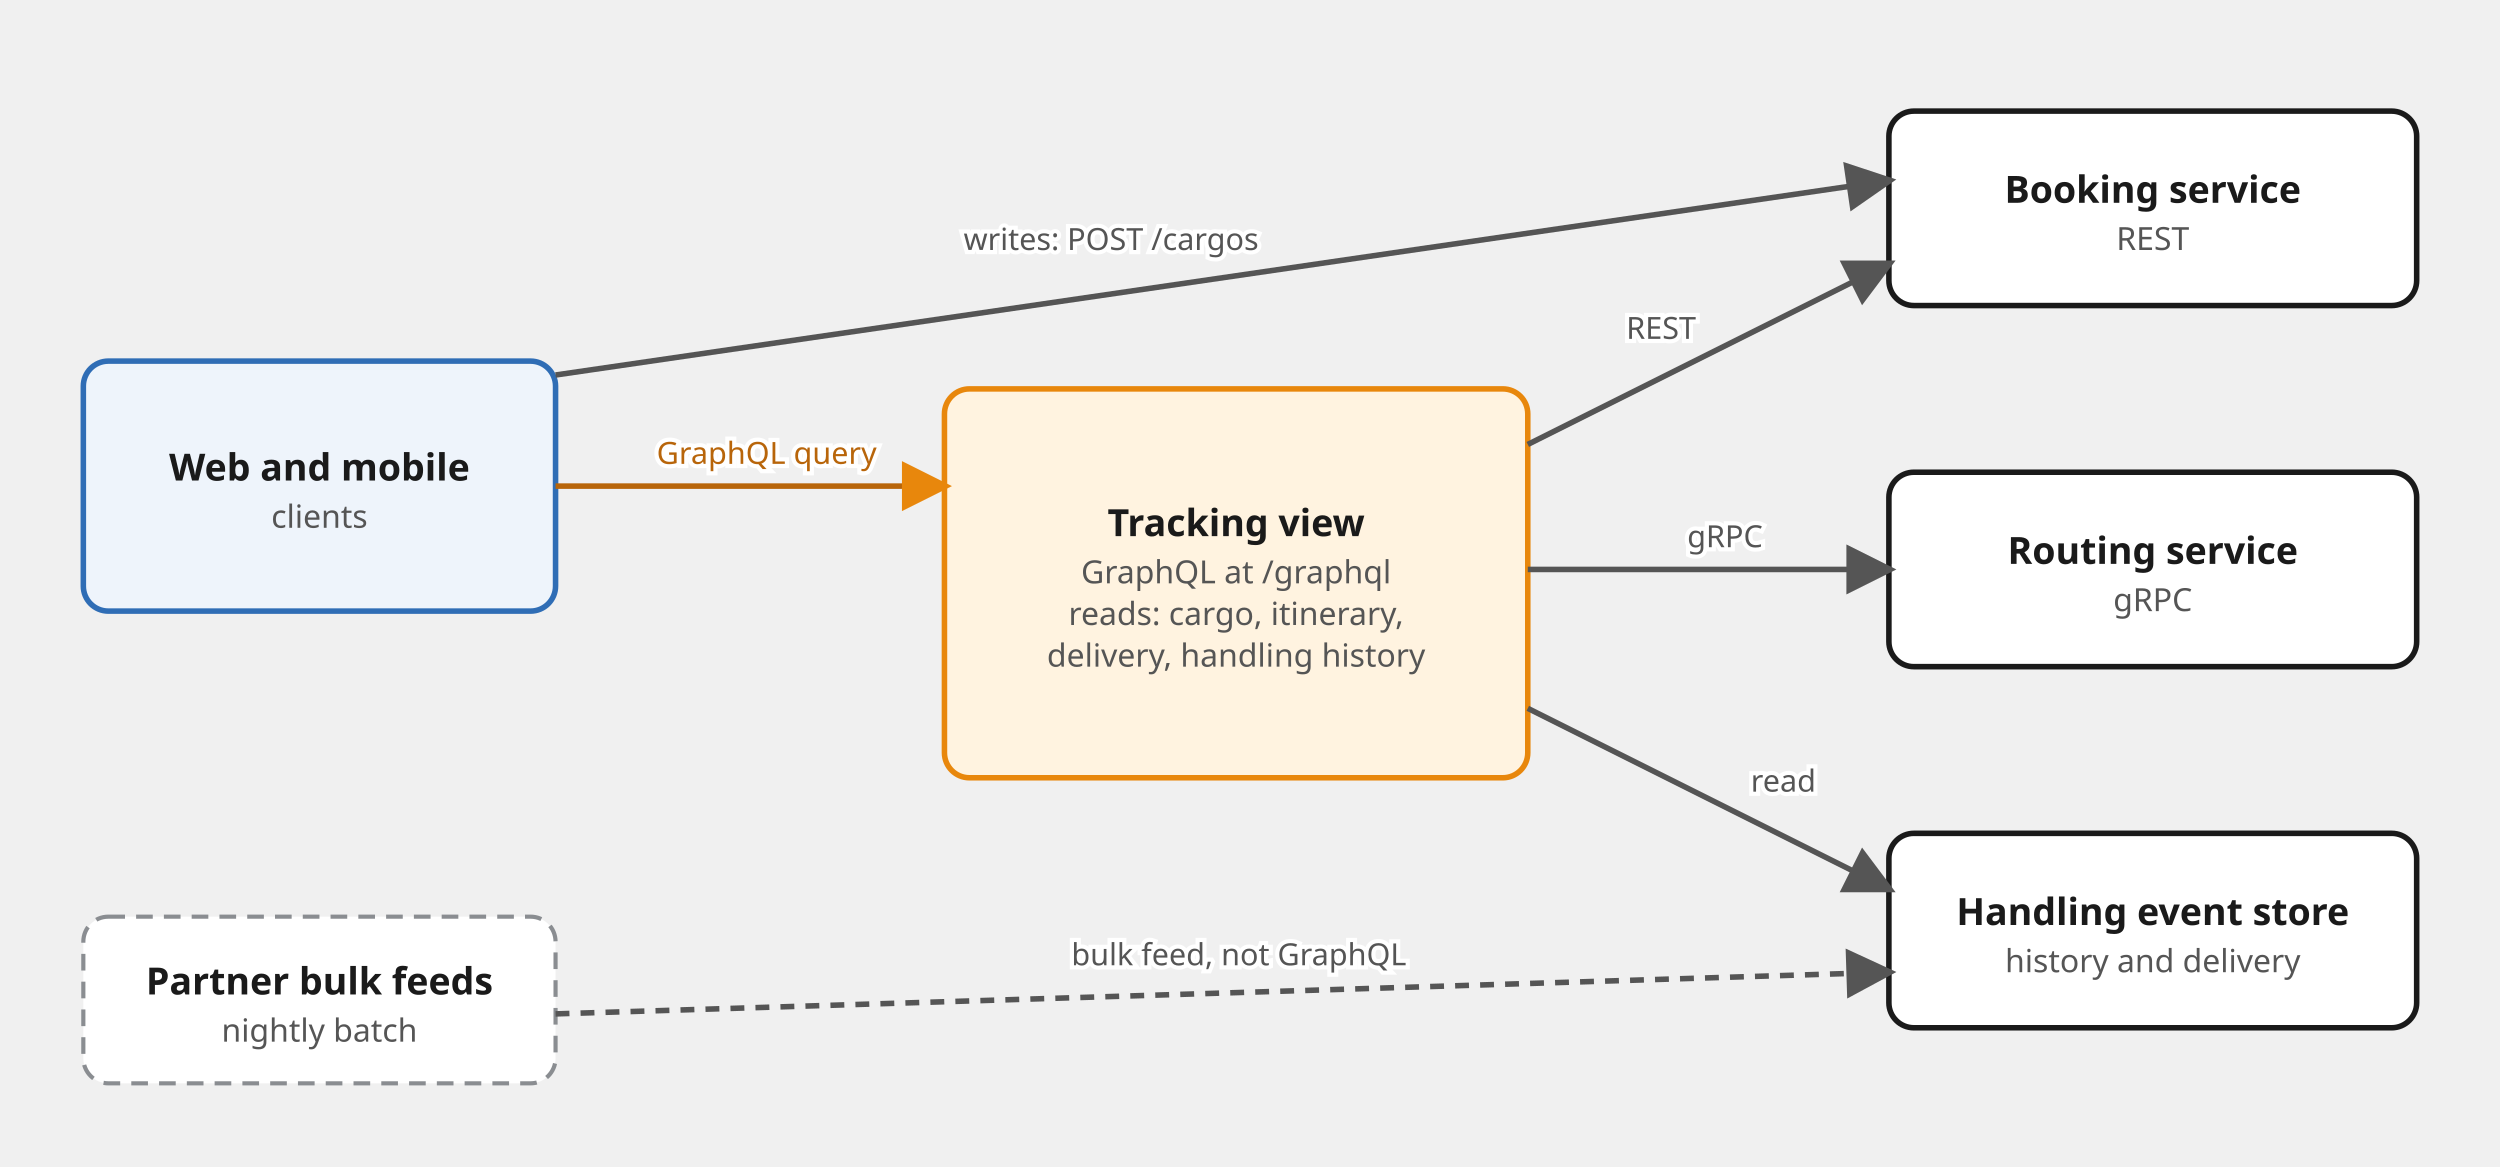
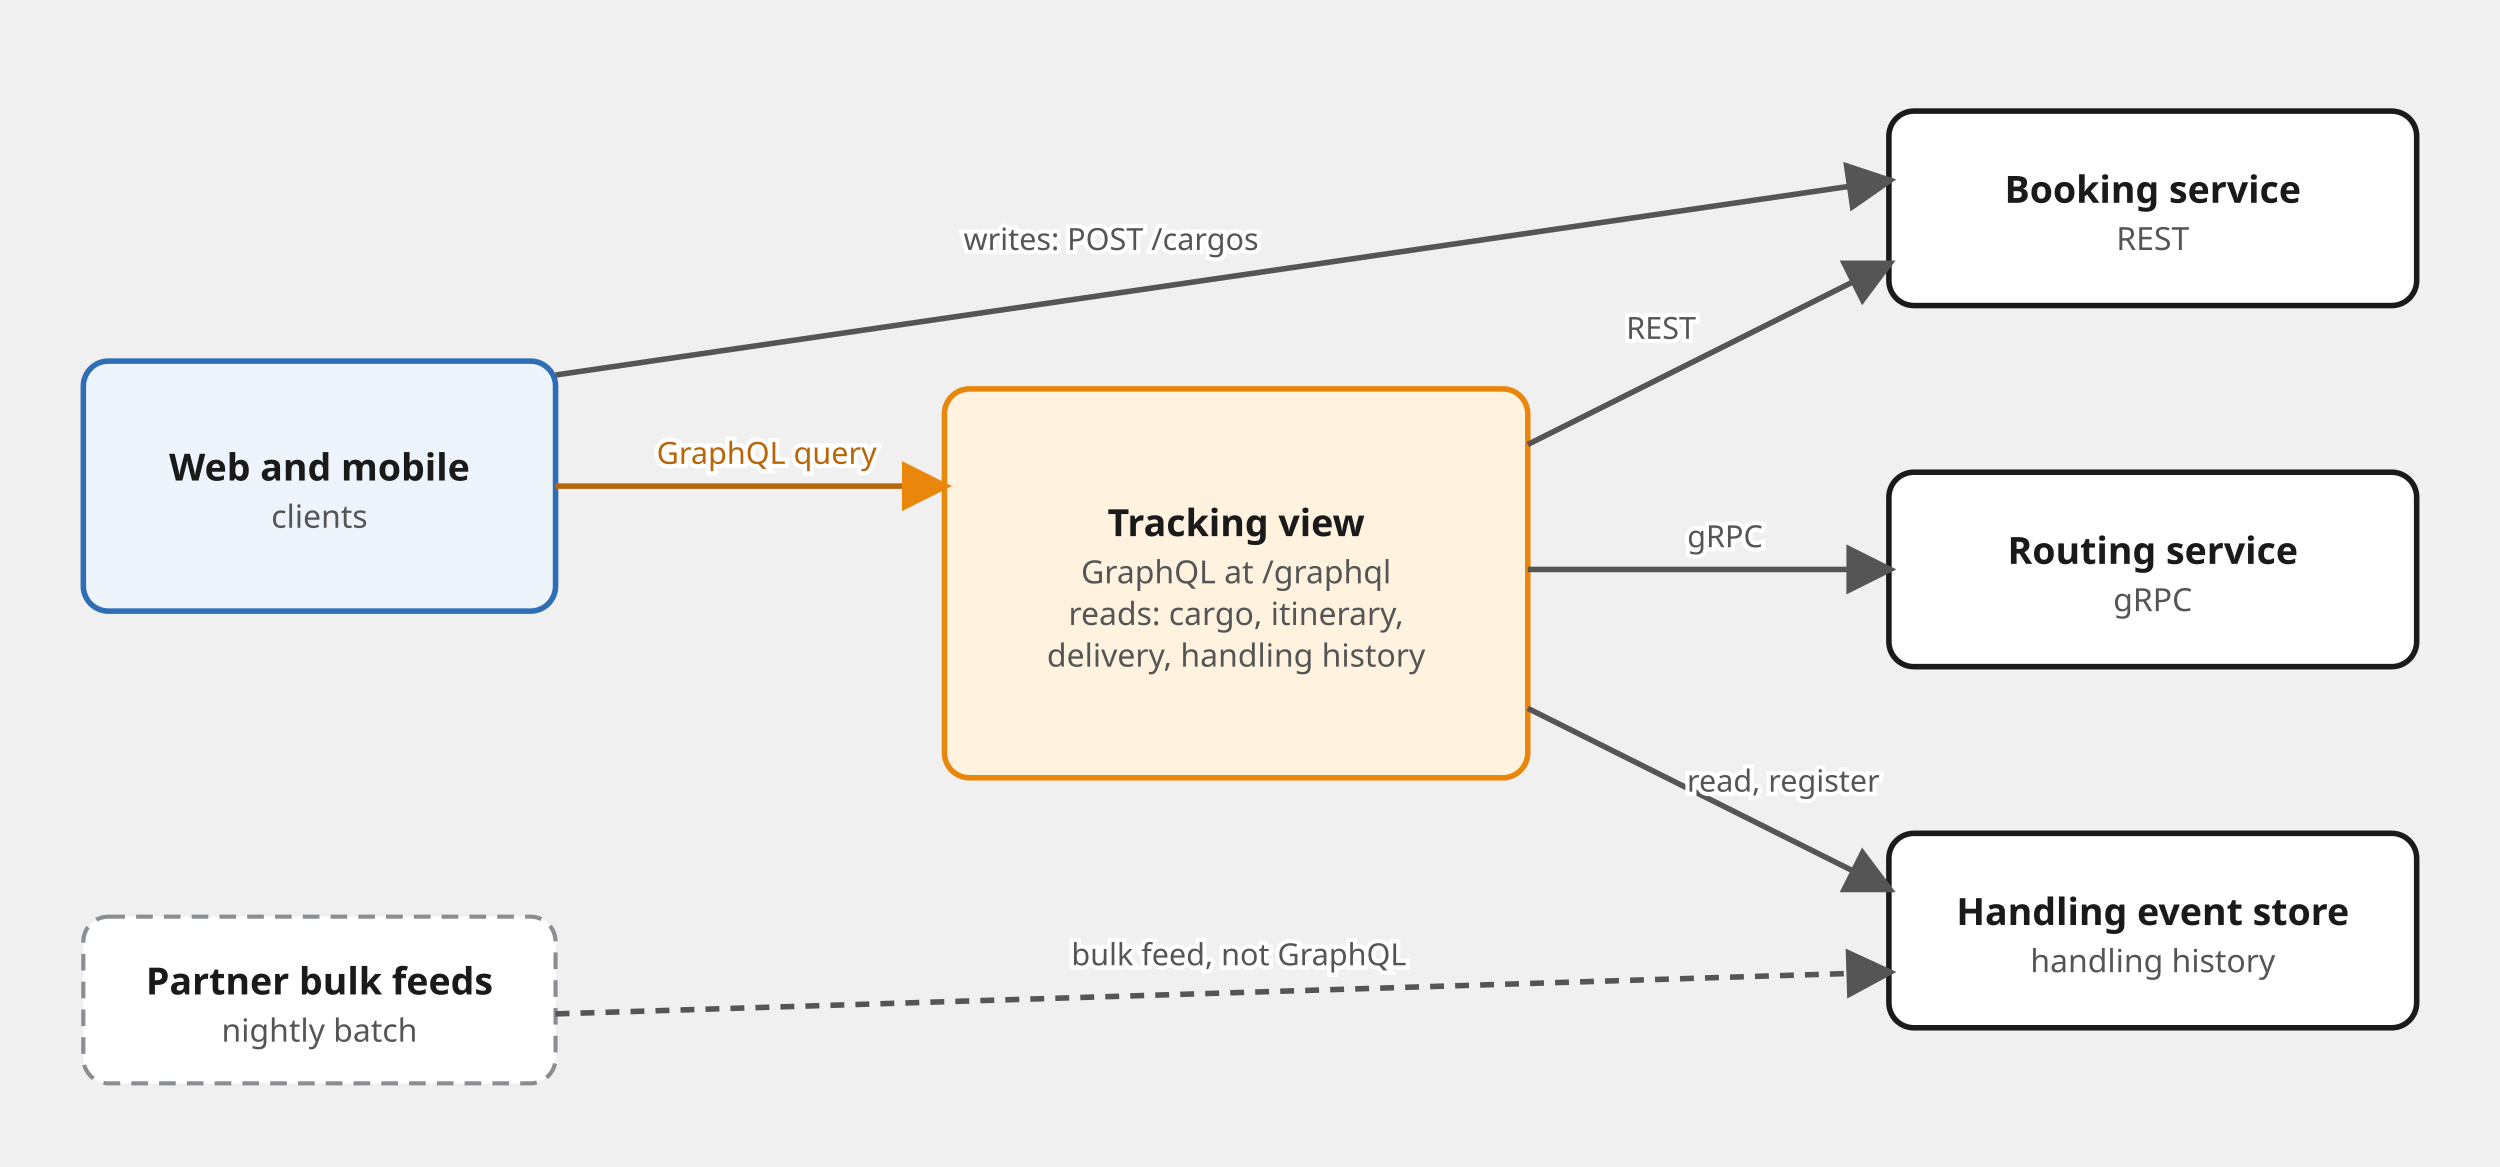
<svg xmlns="http://www.w3.org/2000/svg" viewBox="0 0 900 420" font-family="'Red Hat Text', system-ui, sans-serif" role="img">
  <defs>
    <marker id="a" viewBox="0 0 10 10" refX="8.5" refY="5" markerWidth="9" markerHeight="9" orient="auto-start-reverse">
      <path d="M0,0 L10,5 L0,10 z" fill="#555" />
    </marker>
    <marker id="am" viewBox="0 0 10 10" refX="8.5" refY="5" markerWidth="9" markerHeight="9" orient="auto-start-reverse">
      <path d="M0,0 L10,5 L0,10 z" fill="#e8870c" />
    </marker>
  </defs>
  <rect x="30" y="130" width="170" height="90" rx="9" fill="#eef4fb" stroke="#2f6db5" stroke-width="2" />
  <text x="115.0" y="173.0" font-size="13.5" font-weight="700" fill="#1a1a1a" text-anchor="middle">Web and mobile</text>
  <text x="115.0" y="190.0" font-size="11.5" fill="#555555" text-anchor="middle">clients</text>
  <rect x="30" y="330" width="170" height="60" rx="9" fill="#ffffff" stroke="#8a8d91" stroke-width="1.5" stroke-dasharray="6 4" />
  <text x="115.0" y="358.0" font-size="13.5" font-weight="700" fill="#1a1a1a" text-anchor="middle">Partner bulk feeds</text>
  <text x="115.0" y="375.0" font-size="11.5" fill="#555555" text-anchor="middle">nightly batch</text>
  <rect x="340" y="140" width="210" height="140" rx="9" fill="#fff3e0" stroke="#e8870c" stroke-width="2" />
  <text x="445.0" y="193.0" font-size="13.5" font-weight="700" fill="#1a1a1a" text-anchor="middle">Tracking view</text>
  <text x="445.0" y="210.0" font-size="11.5" fill="#555555" text-anchor="middle">GraphQL at /graphql</text>
  <text x="445.0" y="225.0" font-size="11.5" fill="#555555" text-anchor="middle">reads: cargo, itinerary,</text>
  <text x="445.0" y="240.0" font-size="11.5" fill="#555555" text-anchor="middle">delivery, handling history</text>
  <rect x="680" y="40" width="190" height="70" rx="9" fill="#ffffff" stroke="#1a1a1a" stroke-width="2" />
  <text x="775.0" y="73.0" font-size="13.5" font-weight="700" fill="#1a1a1a" text-anchor="middle">Booking service</text>
  <text x="775.0" y="90.0" font-size="11.5" fill="#555555" text-anchor="middle">REST</text>
  <rect x="680" y="170" width="190" height="70" rx="9" fill="#ffffff" stroke="#1a1a1a" stroke-width="2" />
  <text x="775.0" y="203.0" font-size="13.5" font-weight="700" fill="#1a1a1a" text-anchor="middle">Routing service</text>
  <text x="775.0" y="220.0" font-size="11.5" fill="#555555" text-anchor="middle">gRPC</text>
  <rect x="680" y="300" width="190" height="70" rx="9" fill="#ffffff" stroke="#1a1a1a" stroke-width="2" />
  <text x="775.0" y="333.0" font-size="13.5" font-weight="700" fill="#1a1a1a" text-anchor="middle">Handling event store</text>
-   <text x="775.0" y="350.0" font-size="11.5" fill="#555555" text-anchor="middle">history and delivery</text>
+   <text x="775.0" y="350.0" font-size="11.5" fill="#555555" text-anchor="middle">handling history</text>
  <path d="M200,175 L340,175" fill="none" stroke="#b8650a" stroke-width="2" marker-end="url(#am)" />
  <text x="276.0" y="167.0" font-size="11" fill="#ffffff" stroke="#ffffff" stroke-width="3" paint-order="stroke" text-anchor="middle">GraphQL query</text>
  <text x="276.0" y="167.0" font-size="11" fill="#b8650a" text-anchor="middle">GraphQL query</text>
  <path d="M200,135 L680,65" fill="none" stroke="#555" stroke-width="2" marker-end="url(#a)" />
  <text x="400.0" y="90.0" font-size="11" fill="#ffffff" stroke="#ffffff" stroke-width="3" paint-order="stroke" text-anchor="middle">writes: POST /cargos</text>
  <text x="400.0" y="90.0" font-size="11" fill="#555" text-anchor="middle">writes: POST /cargos</text>
  <path d="M550,160 L680,95" fill="none" stroke="#555" stroke-width="2" marker-end="url(#a)" />
  <text x="598.0" y="122.0" font-size="11" fill="#ffffff" stroke="#ffffff" stroke-width="3" paint-order="stroke" text-anchor="middle">REST</text>
  <text x="598.0" y="122.0" font-size="11" fill="#555" text-anchor="middle">REST</text>
  <path d="M550,205 L680,205" fill="none" stroke="#555" stroke-width="2" marker-end="url(#a)" />
  <text x="621.0" y="197.0" font-size="11" fill="#ffffff" stroke="#ffffff" stroke-width="3" paint-order="stroke" text-anchor="middle">gRPC</text>
  <text x="621.0" y="197.0" font-size="11" fill="#555" text-anchor="middle">gRPC</text>
  <path d="M550,255 L680,320" fill="none" stroke="#555" stroke-width="2" marker-end="url(#a)" />
-   <text x="642.0" y="285.0" font-size="11" fill="#ffffff" stroke="#ffffff" stroke-width="3" paint-order="stroke" text-anchor="middle">read</text>
-   <text x="642.0" y="285.0" font-size="11" fill="#555" text-anchor="middle">read</text>
+   <text x="642.0" y="285.0" font-size="11" fill="#ffffff" stroke="#ffffff" stroke-width="3" paint-order="stroke" text-anchor="middle">read, register</text>
+   <text x="642.0" y="285.0" font-size="11" fill="#555" text-anchor="middle">read, register</text>
  <path d="M200,365 L680,350" fill="none" stroke="#555" stroke-width="2" stroke-dasharray="5 4" marker-end="url(#a)" />
  <text x="446.0" y="347.5" font-size="11" fill="#ffffff" stroke="#ffffff" stroke-width="3" paint-order="stroke" text-anchor="middle">bulk feed, not GraphQL</text>
  <text x="446.0" y="347.5" font-size="11" fill="#555" text-anchor="middle">bulk feed, not GraphQL</text>
</svg>
